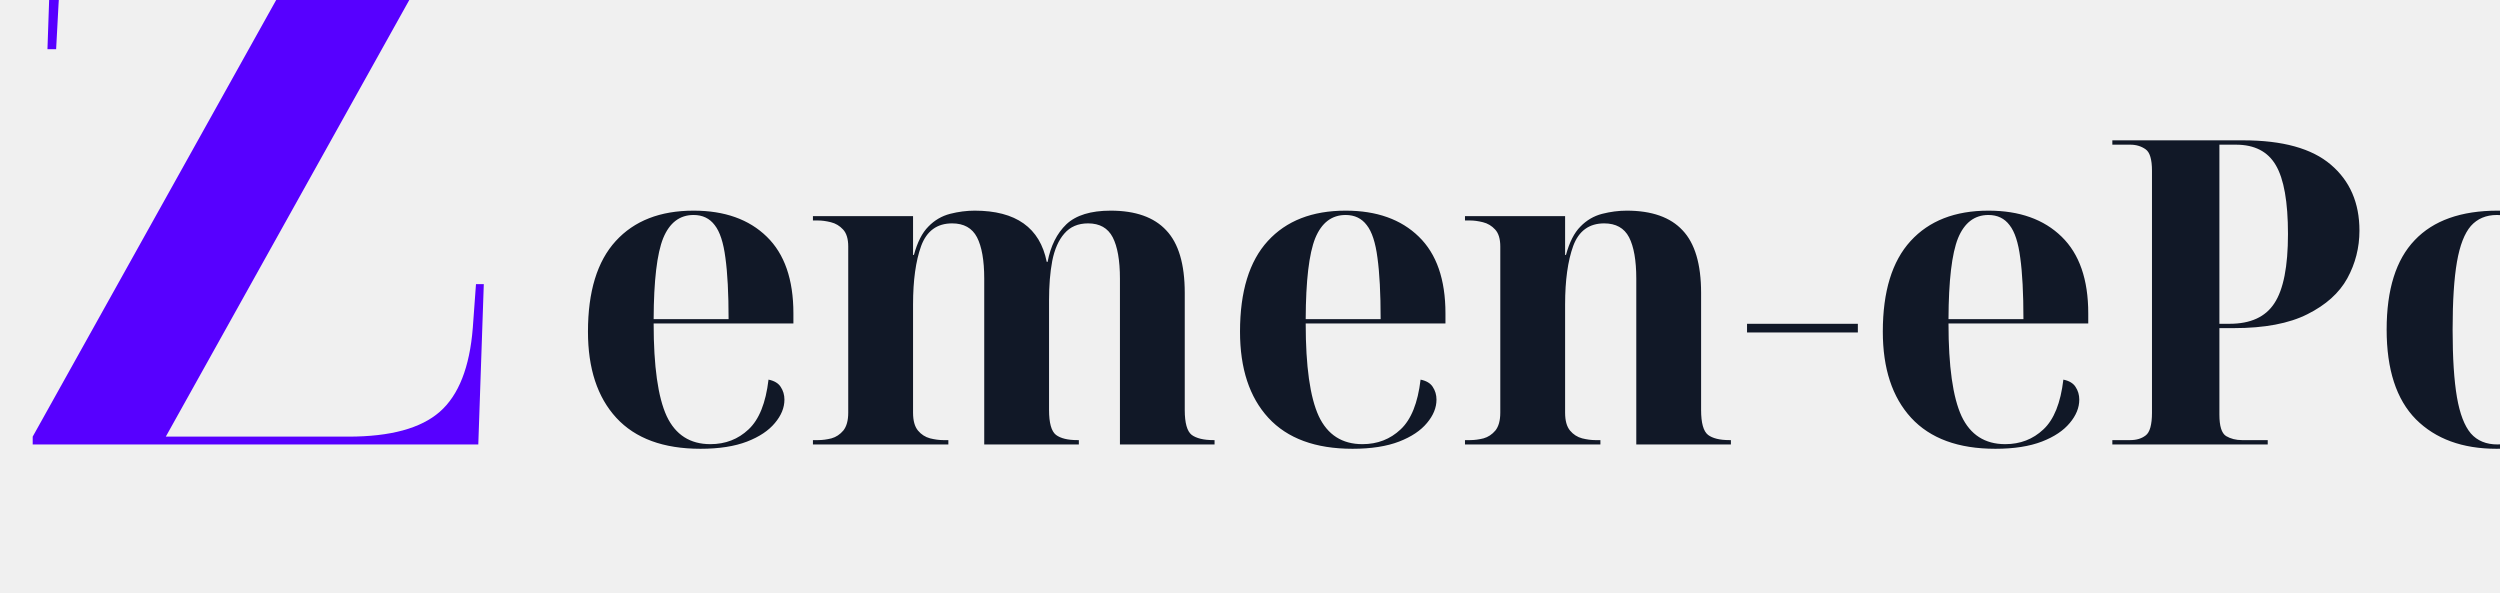
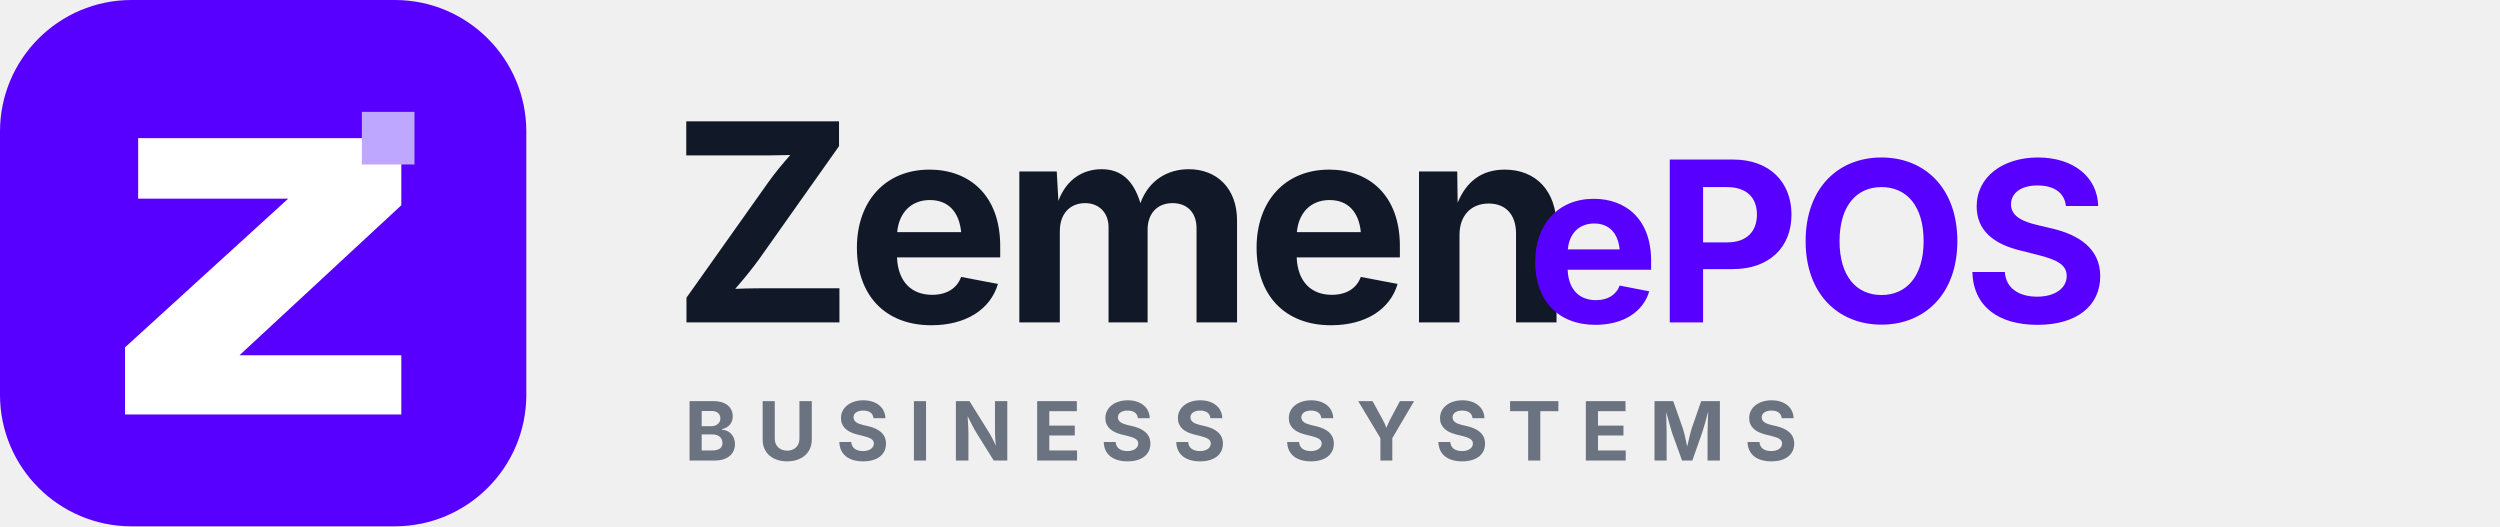
- <svg xmlns="http://www.w3.org/2000/svg" viewBox="0 0 135 32" role="img" aria-label="Zemen-ePos">
-   <text x="0" y="24" font-family="'Noto Serif Display SemiCondensed', 'Noto Serif Display', 'Times New Roman', serif" letter-spacing="-0.3px">
-     <tspan fill="#5700FF" font-size="42" font-weight="900">Z</tspan>
-     <tspan fill="#111827" font-size="23" font-weight="700">emen-ePos</tspan>
-   </text>
+ <svg xmlns="http://www.w3.org/2000/svg" viewBox="0 0 190 40" role="img" aria-label="Zemen ePOS">
+   <rect width="40" height="40" rx="10" fill="#5700FF" />
+   <path d="M10.5 10.5h20v5.1L18.2 27h12.3v4.5h-21v-5.1l12.4-11.3H10.5v-4.6Z" fill="#fff" />
+   <path d="M27.5 8.5h4v4h-4z" fill="#BDA7FF" />
+   <text x="51" y="24.5" fill="#111827" font-family="Inter,Arial,sans-serif" font-size="21" font-weight="700" letter-spacing="-.65">Zemen</text>
+   <text x="116" y="24.5" fill="#5700FF" font-family="Inter,Arial,sans-serif" font-size="17" font-weight="700" letter-spacing="-.35">ePOS</text>
+   <text x="52" y="35" fill="#6B7280" font-family="Inter,Arial,sans-serif" font-size="6.2" font-weight="700" letter-spacing="1.45">BUSINESS SYSTEMS</text>
</svg>
